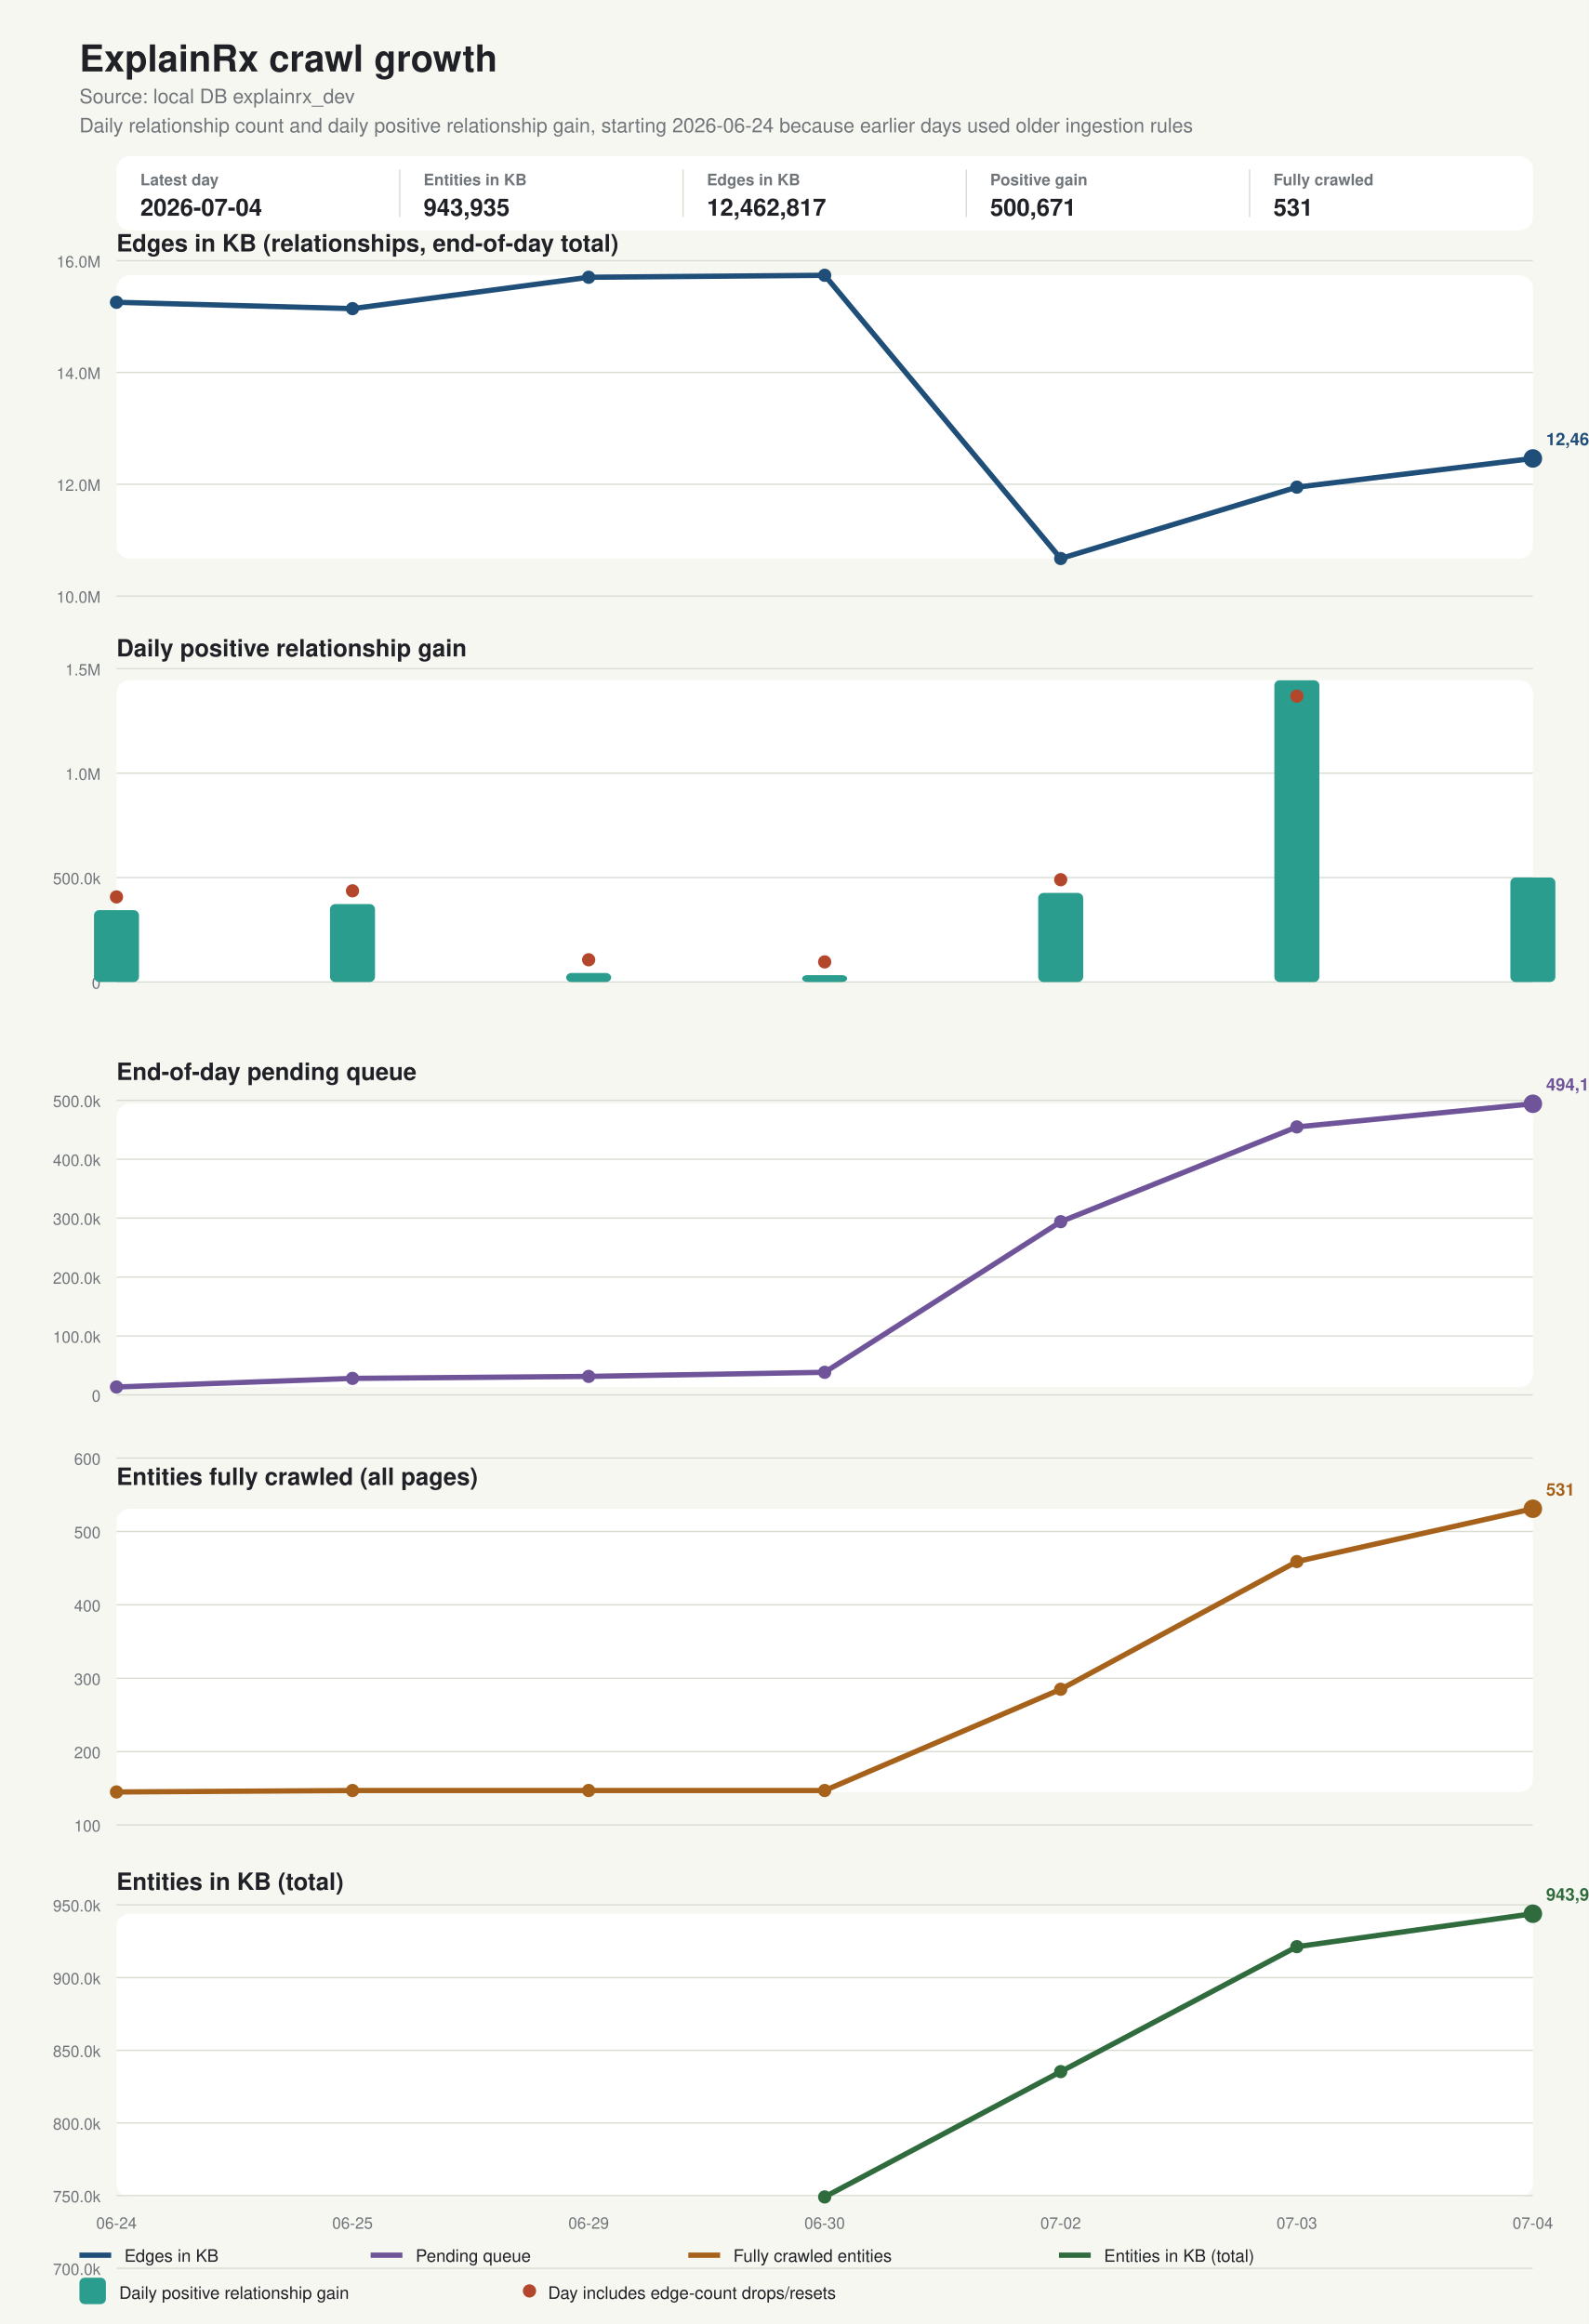
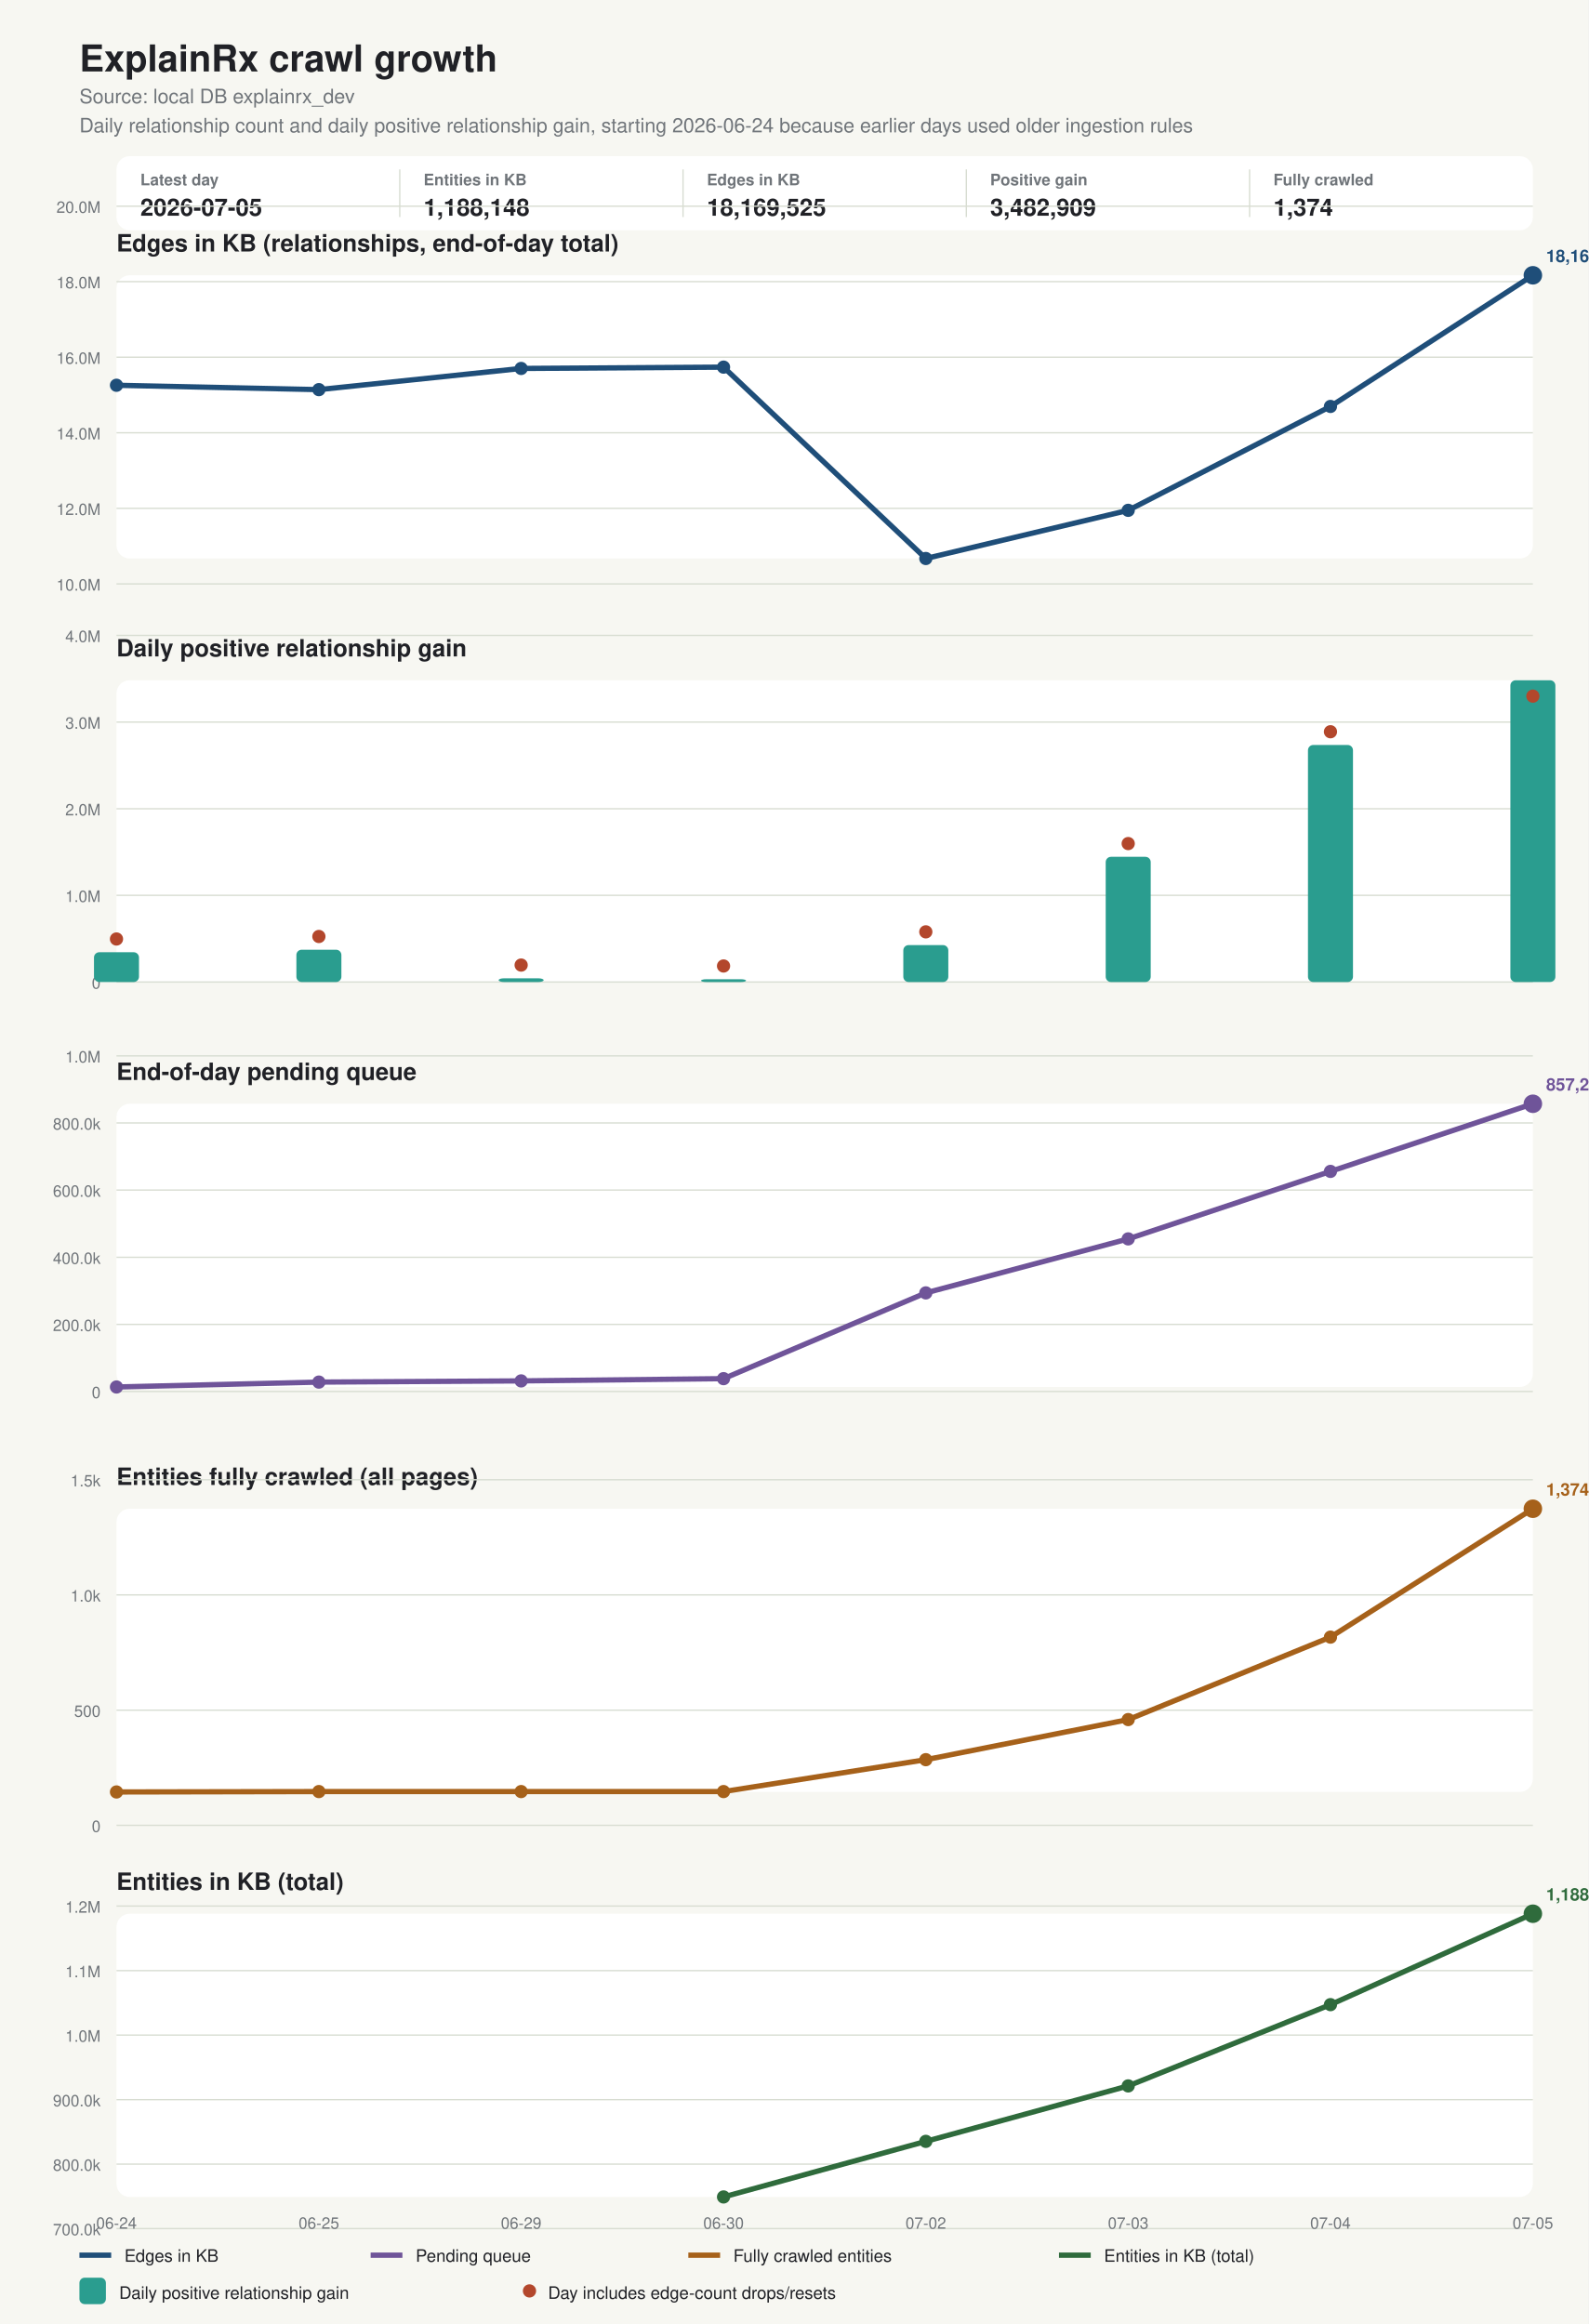
<svg xmlns="http://www.w3.org/2000/svg" width="1200" height="1756" viewBox="0 0 1200 1756">
  <rect width="100%" height="100%" fill="#f7f7f2" />
  <text x="60" y="54" font-family="Helvetica, Arial, sans-serif" font-size="28" font-weight="700" fill="#202126">ExplainRx crawl growth</text>
  <text x="60" y="78" font-family="Helvetica, Arial, sans-serif" font-size="15" fill="#70757a">Source: local DB explainrx_dev</text>
  <text x="60" y="100" font-family="Helvetica, Arial, sans-serif" font-size="15" fill="#70757a">Daily relationship count and daily positive relationship gain, starting 2026-06-24 because earlier days used older ingestion rules</text>
  <rect x="88" y="118" width="1070" height="56" fill="#ffffff" rx="10" />
  <rect x="88" y="208" width="1070" height="214" fill="#ffffff" rx="10" />
  <rect x="88" y="514" width="1070" height="228" fill="#ffffff" rx="10" />
  <rect x="88" y="834" width="1070" height="214" fill="#ffffff" rx="10" />
  <rect x="88" y="1140" width="1070" height="214" fill="#ffffff" rx="10" />
  <rect x="88" y="1446" width="1070" height="214" fill="#ffffff" rx="10" />
  <text x="88" y="190" font-family="Helvetica, Arial, sans-serif" font-size="18" font-weight="700" fill="#202126">Edges in KB (relationships, end-of-day total)</text>
  <text x="88" y="496" font-family="Helvetica, Arial, sans-serif" font-size="18" font-weight="700" fill="#202126">Daily positive relationship gain</text>
  <text x="88" y="816" font-family="Helvetica, Arial, sans-serif" font-size="18" font-weight="700" fill="#202126">End-of-day pending queue</text>
  <text x="88" y="1122" font-family="Helvetica, Arial, sans-serif" font-size="18" font-weight="700" fill="#202126">Entities fully crawled (all pages)</text>
  <text x="88" y="1428" font-family="Helvetica, Arial, sans-serif" font-size="18" font-weight="700" fill="#202126">Entities in KB (total)</text>
  <text x="106.0" y="140" font-family="Helvetica, Arial, sans-serif" font-size="12" font-weight="700" fill="#70757a">Latest day</text>
-   <text x="106.0" y="163" font-family="Helvetica, Arial, sans-serif" font-size="18" font-weight="700" fill="#202126">2026-07-04</text>
+   <text x="106.0" y="163" font-family="Helvetica, Arial, sans-serif" font-size="18" font-weight="700" fill="#202126">2026-07-05</text>
  <line x1="302.0" y1="128" x2="302.0" y2="164" stroke="#d8ddd2" stroke-width="1" />
  <text x="320.0" y="140" font-family="Helvetica, Arial, sans-serif" font-size="12" font-weight="700" fill="#70757a">Entities in KB</text>
-   <text x="320.0" y="163" font-family="Helvetica, Arial, sans-serif" font-size="18" font-weight="700" fill="#202126">943,935</text>
+   <text x="320.0" y="163" font-family="Helvetica, Arial, sans-serif" font-size="18" font-weight="700" fill="#202126">1,188,148</text>
  <line x1="516.0" y1="128" x2="516.0" y2="164" stroke="#d8ddd2" stroke-width="1" />
  <text x="534.0" y="140" font-family="Helvetica, Arial, sans-serif" font-size="12" font-weight="700" fill="#70757a">Edges in KB</text>
-   <text x="534.0" y="163" font-family="Helvetica, Arial, sans-serif" font-size="18" font-weight="700" fill="#202126">12,462,817</text>
+   <text x="534.0" y="163" font-family="Helvetica, Arial, sans-serif" font-size="18" font-weight="700" fill="#202126">18,169,525</text>
  <line x1="730.0" y1="128" x2="730.0" y2="164" stroke="#d8ddd2" stroke-width="1" />
  <text x="748.0" y="140" font-family="Helvetica, Arial, sans-serif" font-size="12" font-weight="700" fill="#70757a">Positive gain</text>
-   <text x="748.0" y="163" font-family="Helvetica, Arial, sans-serif" font-size="18" font-weight="700" fill="#202126">500,671</text>
+   <text x="748.0" y="163" font-family="Helvetica, Arial, sans-serif" font-size="18" font-weight="700" fill="#202126">3,482,909</text>
  <line x1="944.0" y1="128" x2="944.0" y2="164" stroke="#d8ddd2" stroke-width="1" />
  <text x="962.0" y="140" font-family="Helvetica, Arial, sans-serif" font-size="12" font-weight="700" fill="#70757a">Fully crawled</text>
-   <text x="962.0" y="163" font-family="Helvetica, Arial, sans-serif" font-size="18" font-weight="700" fill="#202126">531</text>
-   <line x1="88" y1="450.4" x2="1158" y2="450.4" stroke="#d8ddd2" stroke-width="1" />
-   <text x="76" y="455.4" text-anchor="end" font-family="Helvetica, Arial, sans-serif" font-size="12" fill="#70757a">10.0M</text>
-   <line x1="88" y1="365.9" x2="1158" y2="365.9" stroke="#d8ddd2" stroke-width="1" />
-   <text x="76" y="370.9" text-anchor="end" font-family="Helvetica, Arial, sans-serif" font-size="12" fill="#70757a">12.0M</text>
-   <line x1="88" y1="281.4" x2="1158" y2="281.4" stroke="#d8ddd2" stroke-width="1" />
-   <text x="76" y="286.4" text-anchor="end" font-family="Helvetica, Arial, sans-serif" font-size="12" fill="#70757a">14.0M</text>
-   <line x1="88" y1="197.0" x2="1158" y2="197.0" stroke="#d8ddd2" stroke-width="1" />
-   <text x="76" y="202.0" text-anchor="end" font-family="Helvetica, Arial, sans-serif" font-size="12" fill="#70757a">16.0M</text>
+   <text x="962.0" y="163" font-family="Helvetica, Arial, sans-serif" font-size="18" font-weight="700" fill="#202126">1,374</text>
+   <line x1="88" y1="441.2" x2="1158" y2="441.2" stroke="#d8ddd2" stroke-width="1" />
+   <text x="76" y="446.2" text-anchor="end" font-family="Helvetica, Arial, sans-serif" font-size="12" fill="#70757a">10.0M</text>
+   <line x1="88" y1="384.1" x2="1158" y2="384.1" stroke="#d8ddd2" stroke-width="1" />
+   <text x="76" y="389.1" text-anchor="end" font-family="Helvetica, Arial, sans-serif" font-size="12" fill="#70757a">12.0M</text>
+   <line x1="88" y1="327.0" x2="1158" y2="327.0" stroke="#d8ddd2" stroke-width="1" />
+   <text x="76" y="332.0" text-anchor="end" font-family="Helvetica, Arial, sans-serif" font-size="12" fill="#70757a">14.0M</text>
+   <line x1="88" y1="269.9" x2="1158" y2="269.9" stroke="#d8ddd2" stroke-width="1" />
+   <text x="76" y="274.9" text-anchor="end" font-family="Helvetica, Arial, sans-serif" font-size="12" fill="#70757a">16.0M</text>
+   <line x1="88" y1="212.8" x2="1158" y2="212.8" stroke="#d8ddd2" stroke-width="1" />
+   <text x="76" y="217.8" text-anchor="end" font-family="Helvetica, Arial, sans-serif" font-size="12" fill="#70757a">18.0M</text>
+   <line x1="88" y1="155.8" x2="1158" y2="155.8" stroke="#d8ddd2" stroke-width="1" />
+   <text x="76" y="160.8" text-anchor="end" font-family="Helvetica, Arial, sans-serif" font-size="12" fill="#70757a">20.0M</text>
  <line x1="88" y1="742.0" x2="1158" y2="742.0" stroke="#d8ddd2" stroke-width="1" />
  <text x="76" y="747.0" text-anchor="end" font-family="Helvetica, Arial, sans-serif" font-size="12" fill="#70757a">0</text>
-   <line x1="88" y1="663.1" x2="1158" y2="663.1" stroke="#d8ddd2" stroke-width="1" />
-   <text x="76" y="668.1" text-anchor="end" font-family="Helvetica, Arial, sans-serif" font-size="12" fill="#70757a">500.0k</text>
-   <line x1="88" y1="584.2" x2="1158" y2="584.2" stroke="#d8ddd2" stroke-width="1" />
-   <text x="76" y="589.2" text-anchor="end" font-family="Helvetica, Arial, sans-serif" font-size="12" fill="#70757a">1.0M</text>
-   <line x1="88" y1="505.3" x2="1158" y2="505.3" stroke="#d8ddd2" stroke-width="1" />
-   <text x="76" y="510.3" text-anchor="end" font-family="Helvetica, Arial, sans-serif" font-size="12" fill="#70757a">1.5M</text>
-   <line x1="88" y1="1054.0" x2="1158" y2="1054.0" stroke="#d8ddd2" stroke-width="1" />
-   <text x="76" y="1059.0" text-anchor="end" font-family="Helvetica, Arial, sans-serif" font-size="12" fill="#70757a">0</text>
-   <line x1="88" y1="1009.5" x2="1158" y2="1009.5" stroke="#d8ddd2" stroke-width="1" />
-   <text x="76" y="1014.5" text-anchor="end" font-family="Helvetica, Arial, sans-serif" font-size="12" fill="#70757a">100.0k</text>
-   <line x1="88" y1="965.0" x2="1158" y2="965.0" stroke="#d8ddd2" stroke-width="1" />
-   <text x="76" y="970.0" text-anchor="end" font-family="Helvetica, Arial, sans-serif" font-size="12" fill="#70757a">200.0k</text>
-   <line x1="88" y1="920.4" x2="1158" y2="920.4" stroke="#d8ddd2" stroke-width="1" />
-   <text x="76" y="925.4" text-anchor="end" font-family="Helvetica, Arial, sans-serif" font-size="12" fill="#70757a">300.0k</text>
-   <line x1="88" y1="875.9" x2="1158" y2="875.9" stroke="#d8ddd2" stroke-width="1" />
-   <text x="76" y="880.9" text-anchor="end" font-family="Helvetica, Arial, sans-serif" font-size="12" fill="#70757a">400.0k</text>
-   <line x1="88" y1="831.4" x2="1158" y2="831.4" stroke="#d8ddd2" stroke-width="1" />
-   <text x="76" y="836.4" text-anchor="end" font-family="Helvetica, Arial, sans-serif" font-size="12" fill="#70757a">500.0k</text>
-   <line x1="88" y1="1378.9" x2="1158" y2="1378.9" stroke="#d8ddd2" stroke-width="1" />
-   <text x="76" y="1383.9" text-anchor="end" font-family="Helvetica, Arial, sans-serif" font-size="12" fill="#70757a">100</text>
-   <line x1="88" y1="1323.5" x2="1158" y2="1323.5" stroke="#d8ddd2" stroke-width="1" />
-   <text x="76" y="1328.5" text-anchor="end" font-family="Helvetica, Arial, sans-serif" font-size="12" fill="#70757a">200</text>
-   <line x1="88" y1="1268.1" x2="1158" y2="1268.1" stroke="#d8ddd2" stroke-width="1" />
-   <text x="76" y="1273.1" text-anchor="end" font-family="Helvetica, Arial, sans-serif" font-size="12" fill="#70757a">300</text>
-   <line x1="88" y1="1212.6" x2="1158" y2="1212.6" stroke="#d8ddd2" stroke-width="1" />
-   <text x="76" y="1217.6" text-anchor="end" font-family="Helvetica, Arial, sans-serif" font-size="12" fill="#70757a">400</text>
-   <line x1="88" y1="1157.2" x2="1158" y2="1157.2" stroke="#d8ddd2" stroke-width="1" />
-   <text x="76" y="1162.2" text-anchor="end" font-family="Helvetica, Arial, sans-serif" font-size="12" fill="#70757a">500</text>
-   <line x1="88" y1="1101.7" x2="1158" y2="1101.7" stroke="#d8ddd2" stroke-width="1" />
-   <text x="76" y="1106.7" text-anchor="end" font-family="Helvetica, Arial, sans-serif" font-size="12" fill="#70757a">600</text>
-   <line x1="88" y1="1713.9" x2="1158" y2="1713.9" stroke="#d8ddd2" stroke-width="1" />
-   <text x="76" y="1718.9" text-anchor="end" font-family="Helvetica, Arial, sans-serif" font-size="12" fill="#70757a">700.0k</text>
-   <line x1="88" y1="1659.0" x2="1158" y2="1659.0" stroke="#d8ddd2" stroke-width="1" />
-   <text x="76" y="1664.0" text-anchor="end" font-family="Helvetica, Arial, sans-serif" font-size="12" fill="#70757a">750.0k</text>
-   <line x1="88" y1="1604.1" x2="1158" y2="1604.1" stroke="#d8ddd2" stroke-width="1" />
-   <text x="76" y="1609.1" text-anchor="end" font-family="Helvetica, Arial, sans-serif" font-size="12" fill="#70757a">800.0k</text>
-   <line x1="88" y1="1549.2" x2="1158" y2="1549.2" stroke="#d8ddd2" stroke-width="1" />
-   <text x="76" y="1554.2" text-anchor="end" font-family="Helvetica, Arial, sans-serif" font-size="12" fill="#70757a">850.0k</text>
-   <line x1="88" y1="1494.3" x2="1158" y2="1494.3" stroke="#d8ddd2" stroke-width="1" />
-   <text x="76" y="1499.3" text-anchor="end" font-family="Helvetica, Arial, sans-serif" font-size="12" fill="#70757a">900.0k</text>
-   <line x1="88" y1="1439.3" x2="1158" y2="1439.3" stroke="#d8ddd2" stroke-width="1" />
-   <text x="76" y="1444.3" text-anchor="end" font-family="Helvetica, Arial, sans-serif" font-size="12" fill="#70757a">950.0k</text>
-   <path d="M 88.0 228.4 L 266.3 233.2 L 444.7 209.5 L 623.0 208.0 L 801.3 422.0 L 979.7 368.1 L 1158.0 346.4" fill="none" stroke="#1f4e79" stroke-width="4" stroke-linecap="round" stroke-linejoin="round" />
-   <circle cx="88.0" cy="228.4" r="5" fill="#1f4e79" />
-   <circle cx="266.3" cy="233.2" r="5" fill="#1f4e79" />
-   <circle cx="444.7" cy="209.5" r="5" fill="#1f4e79" />
-   <circle cx="623.0" cy="208.0" r="5" fill="#1f4e79" />
-   <circle cx="801.3" cy="422.0" r="5" fill="#1f4e79" />
-   <circle cx="979.7" cy="368.1" r="5" fill="#1f4e79" />
-   <circle cx="1158.0" cy="346.4" r="7" fill="#1f4e79" />
-   <text x="1168.0" y="336.4" font-family="Helvetica, Arial, sans-serif" font-size="13" font-weight="700" fill="#1f4e79">12,462,817</text>
-   <rect x="71.0" y="687.7" width="34" height="54.3" rx="4" fill="#2a9d8f" />
-   <circle cx="88.0" cy="677.7" r="5" fill="#b3472c" />
-   <rect x="249.3" y="683.1" width="34" height="58.9" rx="4" fill="#2a9d8f" />
-   <circle cx="266.3" cy="673.1" r="5" fill="#b3472c" />
-   <rect x="427.7" y="735.2" width="34" height="6.8" rx="4" fill="#2a9d8f" />
-   <circle cx="444.7" cy="725.2" r="5" fill="#b3472c" />
-   <rect x="606.0" y="736.8" width="34" height="5.2" rx="4" fill="#2a9d8f" />
-   <circle cx="623.0" cy="726.8" r="5" fill="#b3472c" />
-   <rect x="784.3" y="674.7" width="34" height="67.3" rx="4" fill="#2a9d8f" />
-   <circle cx="801.3" cy="664.7" r="5" fill="#b3472c" />
-   <rect x="962.7" y="514.0" width="34" height="228.0" rx="4" fill="#2a9d8f" />
-   <circle cx="979.7" cy="526.0" r="5" fill="#b3472c" />
-   <rect x="1141.0" y="663.0" width="34" height="79.0" rx="4" fill="#2a9d8f" />
-   <path d="M 88.0 1048.0 L 266.3 1041.5 L 444.7 1040.0 L 623.0 1036.9 L 801.3 923.1 L 979.7 851.5 L 1158.0 834.0" fill="none" stroke="#6f5499" stroke-width="4" stroke-linecap="round" stroke-linejoin="round" />
+   <line x1="88" y1="676.5" x2="1158" y2="676.5" stroke="#d8ddd2" stroke-width="1" />
+   <text x="76" y="681.5" text-anchor="end" font-family="Helvetica, Arial, sans-serif" font-size="12" fill="#70757a">1.0M</text>
+   <line x1="88" y1="611.1" x2="1158" y2="611.1" stroke="#d8ddd2" stroke-width="1" />
+   <text x="76" y="616.1" text-anchor="end" font-family="Helvetica, Arial, sans-serif" font-size="12" fill="#70757a">2.0M</text>
+   <line x1="88" y1="545.6" x2="1158" y2="545.6" stroke="#d8ddd2" stroke-width="1" />
+   <text x="76" y="550.6" text-anchor="end" font-family="Helvetica, Arial, sans-serif" font-size="12" fill="#70757a">3.0M</text>
+   <line x1="88" y1="480.1" x2="1158" y2="480.1" stroke="#d8ddd2" stroke-width="1" />
+   <text x="76" y="485.1" text-anchor="end" font-family="Helvetica, Arial, sans-serif" font-size="12" fill="#70757a">4.0M</text>
+   <line x1="88" y1="1051.4" x2="1158" y2="1051.4" stroke="#d8ddd2" stroke-width="1" />
+   <text x="76" y="1056.4" text-anchor="end" font-family="Helvetica, Arial, sans-serif" font-size="12" fill="#70757a">0</text>
+   <line x1="88" y1="1000.7" x2="1158" y2="1000.7" stroke="#d8ddd2" stroke-width="1" />
+   <text x="76" y="1005.7" text-anchor="end" font-family="Helvetica, Arial, sans-serif" font-size="12" fill="#70757a">200.0k</text>
+   <line x1="88" y1="950.0" x2="1158" y2="950.0" stroke="#d8ddd2" stroke-width="1" />
+   <text x="76" y="955.0" text-anchor="end" font-family="Helvetica, Arial, sans-serif" font-size="12" fill="#70757a">400.0k</text>
+   <line x1="88" y1="899.2" x2="1158" y2="899.2" stroke="#d8ddd2" stroke-width="1" />
+   <text x="76" y="904.2" text-anchor="end" font-family="Helvetica, Arial, sans-serif" font-size="12" fill="#70757a">600.0k</text>
+   <line x1="88" y1="848.5" x2="1158" y2="848.5" stroke="#d8ddd2" stroke-width="1" />
+   <text x="76" y="853.5" text-anchor="end" font-family="Helvetica, Arial, sans-serif" font-size="12" fill="#70757a">800.0k</text>
+   <line x1="88" y1="797.8" x2="1158" y2="797.8" stroke="#d8ddd2" stroke-width="1" />
+   <text x="76" y="802.8" text-anchor="end" font-family="Helvetica, Arial, sans-serif" font-size="12" fill="#70757a">1.0M</text>
+   <line x1="88" y1="1379.2" x2="1158" y2="1379.2" stroke="#d8ddd2" stroke-width="1" />
+   <text x="76" y="1384.2" text-anchor="end" font-family="Helvetica, Arial, sans-serif" font-size="12" fill="#70757a">0</text>
+   <line x1="88" y1="1292.2" x2="1158" y2="1292.2" stroke="#d8ddd2" stroke-width="1" />
+   <text x="76" y="1297.2" text-anchor="end" font-family="Helvetica, Arial, sans-serif" font-size="12" fill="#70757a">500</text>
+   <line x1="88" y1="1205.1" x2="1158" y2="1205.1" stroke="#d8ddd2" stroke-width="1" />
+   <text x="76" y="1210.1" text-anchor="end" font-family="Helvetica, Arial, sans-serif" font-size="12" fill="#70757a">1.0k</text>
+   <line x1="88" y1="1118.1" x2="1158" y2="1118.1" stroke="#d8ddd2" stroke-width="1" />
+   <text x="76" y="1123.1" text-anchor="end" font-family="Helvetica, Arial, sans-serif" font-size="12" fill="#70757a">1.5k</text>
+   <line x1="88" y1="1683.9" x2="1158" y2="1683.9" stroke="#d8ddd2" stroke-width="1" />
+   <text x="76" y="1688.9" text-anchor="end" font-family="Helvetica, Arial, sans-serif" font-size="12" fill="#70757a">700.0k</text>
+   <line x1="88" y1="1635.2" x2="1158" y2="1635.2" stroke="#d8ddd2" stroke-width="1" />
+   <text x="76" y="1640.2" text-anchor="end" font-family="Helvetica, Arial, sans-serif" font-size="12" fill="#70757a">800.0k</text>
+   <line x1="88" y1="1586.5" x2="1158" y2="1586.5" stroke="#d8ddd2" stroke-width="1" />
+   <text x="76" y="1591.5" text-anchor="end" font-family="Helvetica, Arial, sans-serif" font-size="12" fill="#70757a">900.0k</text>
+   <line x1="88" y1="1537.7" x2="1158" y2="1537.7" stroke="#d8ddd2" stroke-width="1" />
+   <text x="76" y="1542.7" text-anchor="end" font-family="Helvetica, Arial, sans-serif" font-size="12" fill="#70757a">1.0M</text>
+   <line x1="88" y1="1489.0" x2="1158" y2="1489.0" stroke="#d8ddd2" stroke-width="1" />
+   <text x="76" y="1494.0" text-anchor="end" font-family="Helvetica, Arial, sans-serif" font-size="12" fill="#70757a">1.1M</text>
+   <line x1="88" y1="1440.2" x2="1158" y2="1440.2" stroke="#d8ddd2" stroke-width="1" />
+   <text x="76" y="1445.2" text-anchor="end" font-family="Helvetica, Arial, sans-serif" font-size="12" fill="#70757a">1.2M</text>
+   <path d="M 88.0 291.1 L 240.9 294.4 L 393.7 278.4 L 546.6 277.4 L 699.4 422.0 L 852.3 385.6 L 1005.1 307.1 L 1158.0 208.0" fill="none" stroke="#1f4e79" stroke-width="4" stroke-linecap="round" stroke-linejoin="round" />
+   <circle cx="88.0" cy="291.1" r="5" fill="#1f4e79" />
+   <circle cx="240.9" cy="294.4" r="5" fill="#1f4e79" />
+   <circle cx="393.7" cy="278.4" r="5" fill="#1f4e79" />
+   <circle cx="546.6" cy="277.4" r="5" fill="#1f4e79" />
+   <circle cx="699.4" cy="422.0" r="5" fill="#1f4e79" />
+   <circle cx="852.3" cy="385.6" r="5" fill="#1f4e79" />
+   <circle cx="1005.1" cy="307.1" r="5" fill="#1f4e79" />
+   <circle cx="1158.0" cy="208.0" r="7" fill="#1f4e79" />
+   <text x="1168.0" y="198.0" font-family="Helvetica, Arial, sans-serif" font-size="13" font-weight="700" fill="#1f4e79">18,169,525</text>
+   <rect x="71.0" y="719.5" width="34" height="22.5" rx="4" fill="#2a9d8f" />
+   <circle cx="88.0" cy="709.5" r="5" fill="#b3472c" />
+   <rect x="223.9" y="717.6" width="34" height="24.4" rx="4" fill="#2a9d8f" />
+   <circle cx="240.9" cy="707.6" r="5" fill="#b3472c" />
+   <rect x="376.7" y="739.2" width="34" height="2.8" rx="4" fill="#2a9d8f" />
+   <circle cx="393.7" cy="729.2" r="5" fill="#b3472c" />
+   <rect x="529.6" y="739.9" width="34" height="2.1" rx="4" fill="#2a9d8f" />
+   <circle cx="546.6" cy="729.9" r="5" fill="#b3472c" />
+   <rect x="682.4" y="714.1" width="34" height="27.9" rx="4" fill="#2a9d8f" />
+   <circle cx="699.4" cy="704.1" r="5" fill="#b3472c" />
+   <rect x="835.3" y="647.4" width="34" height="94.6" rx="4" fill="#2a9d8f" />
+   <circle cx="852.3" cy="637.4" r="5" fill="#b3472c" />
+   <rect x="988.1" y="562.9" width="34" height="179.1" rx="4" fill="#2a9d8f" />
+   <circle cx="1005.1" cy="552.9" r="5" fill="#b3472c" />
+   <rect x="1141.0" y="514.0" width="34" height="228.0" rx="4" fill="#2a9d8f" />
+   <circle cx="1158.0" cy="526.0" r="5" fill="#b3472c" />
+   <path d="M 88.0 1048.0 L 240.9 1044.3 L 393.7 1043.4 L 546.6 1041.7 L 699.4 976.9 L 852.3 936.1 L 1005.1 885.1 L 1158.0 834.0" fill="none" stroke="#6f5499" stroke-width="4" stroke-linecap="round" stroke-linejoin="round" />
  <circle cx="88.0" cy="1048.0" r="5" fill="#6f5499" />
-   <circle cx="266.3" cy="1041.5" r="5" fill="#6f5499" />
-   <circle cx="444.7" cy="1040.0" r="5" fill="#6f5499" />
-   <circle cx="623.0" cy="1036.9" r="5" fill="#6f5499" />
-   <circle cx="801.3" cy="923.1" r="5" fill="#6f5499" />
-   <circle cx="979.7" cy="851.5" r="5" fill="#6f5499" />
+   <circle cx="240.9" cy="1044.3" r="5" fill="#6f5499" />
+   <circle cx="393.7" cy="1043.4" r="5" fill="#6f5499" />
+   <circle cx="546.6" cy="1041.7" r="5" fill="#6f5499" />
+   <circle cx="699.4" cy="976.9" r="5" fill="#6f5499" />
+   <circle cx="852.3" cy="936.1" r="5" fill="#6f5499" />
+   <circle cx="1005.1" cy="885.1" r="5" fill="#6f5499" />
  <circle cx="1158.0" cy="834.0" r="7" fill="#6f5499" />
-   <text x="1168.0" y="824.0" font-family="Helvetica, Arial, sans-serif" font-size="13" font-weight="700" fill="#6f5499">494,139</text>
-   <path d="M 88.0 1354.0 L 266.3 1352.9 L 444.7 1352.9 L 623.0 1352.9 L 801.3 1276.4 L 979.7 1179.9 L 1158.0 1140.0" fill="none" stroke="#a6611a" stroke-width="4" stroke-linecap="round" stroke-linejoin="round" />
+   <text x="1168.0" y="824.0" font-family="Helvetica, Arial, sans-serif" font-size="13" font-weight="700" fill="#6f5499">857,221</text>
+   <path d="M 88.0 1354.0 L 240.9 1353.7 L 393.7 1353.7 L 546.6 1353.7 L 699.4 1329.6 L 852.3 1299.3 L 1005.1 1237.0 L 1158.0 1140.0" fill="none" stroke="#a6611a" stroke-width="4" stroke-linecap="round" stroke-linejoin="round" />
  <circle cx="88.0" cy="1354.0" r="5" fill="#a6611a" />
-   <circle cx="266.3" cy="1352.9" r="5" fill="#a6611a" />
-   <circle cx="444.7" cy="1352.9" r="5" fill="#a6611a" />
-   <circle cx="623.0" cy="1352.9" r="5" fill="#a6611a" />
-   <circle cx="801.3" cy="1276.4" r="5" fill="#a6611a" />
-   <circle cx="979.7" cy="1179.9" r="5" fill="#a6611a" />
+   <circle cx="240.9" cy="1353.7" r="5" fill="#a6611a" />
+   <circle cx="393.7" cy="1353.7" r="5" fill="#a6611a" />
+   <circle cx="546.6" cy="1353.7" r="5" fill="#a6611a" />
+   <circle cx="699.4" cy="1329.6" r="5" fill="#a6611a" />
+   <circle cx="852.3" cy="1299.3" r="5" fill="#a6611a" />
+   <circle cx="1005.1" cy="1237.0" r="5" fill="#a6611a" />
  <circle cx="1158.0" cy="1140.0" r="7" fill="#a6611a" />
-   <text x="1168.0" y="1130.0" font-family="Helvetica, Arial, sans-serif" font-size="13" font-weight="700" fill="#a6611a">531</text>
-   <path d="M 623.0 1660.0 L 801.3 1565.3 L 979.7 1470.9 L 1158.0 1446.0" fill="none" stroke="#2f6b3c" stroke-width="4" stroke-linecap="round" stroke-linejoin="round" />
-   <circle cx="623.0" cy="1660.0" r="5" fill="#2f6b3c" />
-   <circle cx="801.3" cy="1565.3" r="5" fill="#2f6b3c" />
-   <circle cx="979.7" cy="1470.9" r="5" fill="#2f6b3c" />
+   <text x="1168.0" y="1130.0" font-family="Helvetica, Arial, sans-serif" font-size="13" font-weight="700" fill="#a6611a">1,374</text>
+   <path d="M 546.6 1660.0 L 699.4 1618.0 L 852.3 1576.1 L 1005.1 1514.7 L 1158.0 1446.0" fill="none" stroke="#2f6b3c" stroke-width="4" stroke-linecap="round" stroke-linejoin="round" />
+   <circle cx="546.6" cy="1660.0" r="5" fill="#2f6b3c" />
+   <circle cx="699.4" cy="1618.0" r="5" fill="#2f6b3c" />
+   <circle cx="852.3" cy="1576.1" r="5" fill="#2f6b3c" />
+   <circle cx="1005.1" cy="1514.7" r="5" fill="#2f6b3c" />
  <circle cx="1158.0" cy="1446.0" r="7" fill="#2f6b3c" />
-   <text x="1168.0" y="1436.0" font-family="Helvetica, Arial, sans-serif" font-size="13" font-weight="700" fill="#2f6b3c">943,935</text>
+   <text x="1168.0" y="1436.0" font-family="Helvetica, Arial, sans-serif" font-size="13" font-weight="700" fill="#2f6b3c">1,188,148</text>
  <text x="88.0" y="1684" text-anchor="middle" font-family="Helvetica, Arial, sans-serif" font-size="12" fill="#70757a">06-24</text>
-   <text x="266.3" y="1684" text-anchor="middle" font-family="Helvetica, Arial, sans-serif" font-size="12" fill="#70757a">06-25</text>
-   <text x="444.7" y="1684" text-anchor="middle" font-family="Helvetica, Arial, sans-serif" font-size="12" fill="#70757a">06-29</text>
-   <text x="623.0" y="1684" text-anchor="middle" font-family="Helvetica, Arial, sans-serif" font-size="12" fill="#70757a">06-30</text>
-   <text x="801.3" y="1684" text-anchor="middle" font-family="Helvetica, Arial, sans-serif" font-size="12" fill="#70757a">07-02</text>
-   <text x="979.7" y="1684" text-anchor="middle" font-family="Helvetica, Arial, sans-serif" font-size="12" fill="#70757a">07-03</text>
-   <text x="1158.0" y="1684" text-anchor="middle" font-family="Helvetica, Arial, sans-serif" font-size="12" fill="#70757a">07-04</text>
+   <text x="240.9" y="1684" text-anchor="middle" font-family="Helvetica, Arial, sans-serif" font-size="12" fill="#70757a">06-25</text>
+   <text x="393.7" y="1684" text-anchor="middle" font-family="Helvetica, Arial, sans-serif" font-size="12" fill="#70757a">06-29</text>
+   <text x="546.6" y="1684" text-anchor="middle" font-family="Helvetica, Arial, sans-serif" font-size="12" fill="#70757a">06-30</text>
+   <text x="699.4" y="1684" text-anchor="middle" font-family="Helvetica, Arial, sans-serif" font-size="12" fill="#70757a">07-02</text>
+   <text x="852.3" y="1684" text-anchor="middle" font-family="Helvetica, Arial, sans-serif" font-size="12" fill="#70757a">07-03</text>
+   <text x="1005.1" y="1684" text-anchor="middle" font-family="Helvetica, Arial, sans-serif" font-size="12" fill="#70757a">07-04</text>
+   <text x="1158.0" y="1684" text-anchor="middle" font-family="Helvetica, Arial, sans-serif" font-size="12" fill="#70757a">07-05</text>
  <line x1="60" y1="1704" x2="84" y2="1704" stroke="#1f4e79" stroke-width="4" />
  <text x="94" y="1709" font-family="Helvetica, Arial, sans-serif" font-size="13" fill="#202126">Edges in KB</text>
  <line x1="280" y1="1704" x2="304" y2="1704" stroke="#6f5499" stroke-width="4" />
  <text x="314" y="1709" font-family="Helvetica, Arial, sans-serif" font-size="13" fill="#202126">Pending queue</text>
  <line x1="520" y1="1704" x2="544" y2="1704" stroke="#a6611a" stroke-width="4" />
  <text x="554" y="1709" font-family="Helvetica, Arial, sans-serif" font-size="13" fill="#202126">Fully crawled entities</text>
  <line x1="800" y1="1704" x2="824" y2="1704" stroke="#2f6b3c" stroke-width="4" />
  <text x="834" y="1709" font-family="Helvetica, Arial, sans-serif" font-size="13" fill="#202126">Entities in KB (total)</text>
  <rect x="60" y="1721" width="20" height="20" rx="4" fill="#2a9d8f" />
  <text x="90" y="1737" font-family="Helvetica, Arial, sans-serif" font-size="13" fill="#202126">Daily positive relationship gain</text>
  <circle cx="400" cy="1731" r="5" fill="#b3472c" />
  <text x="414" y="1737" font-family="Helvetica, Arial, sans-serif" font-size="13" fill="#202126">Day includes edge-count drops/resets</text>
</svg>
